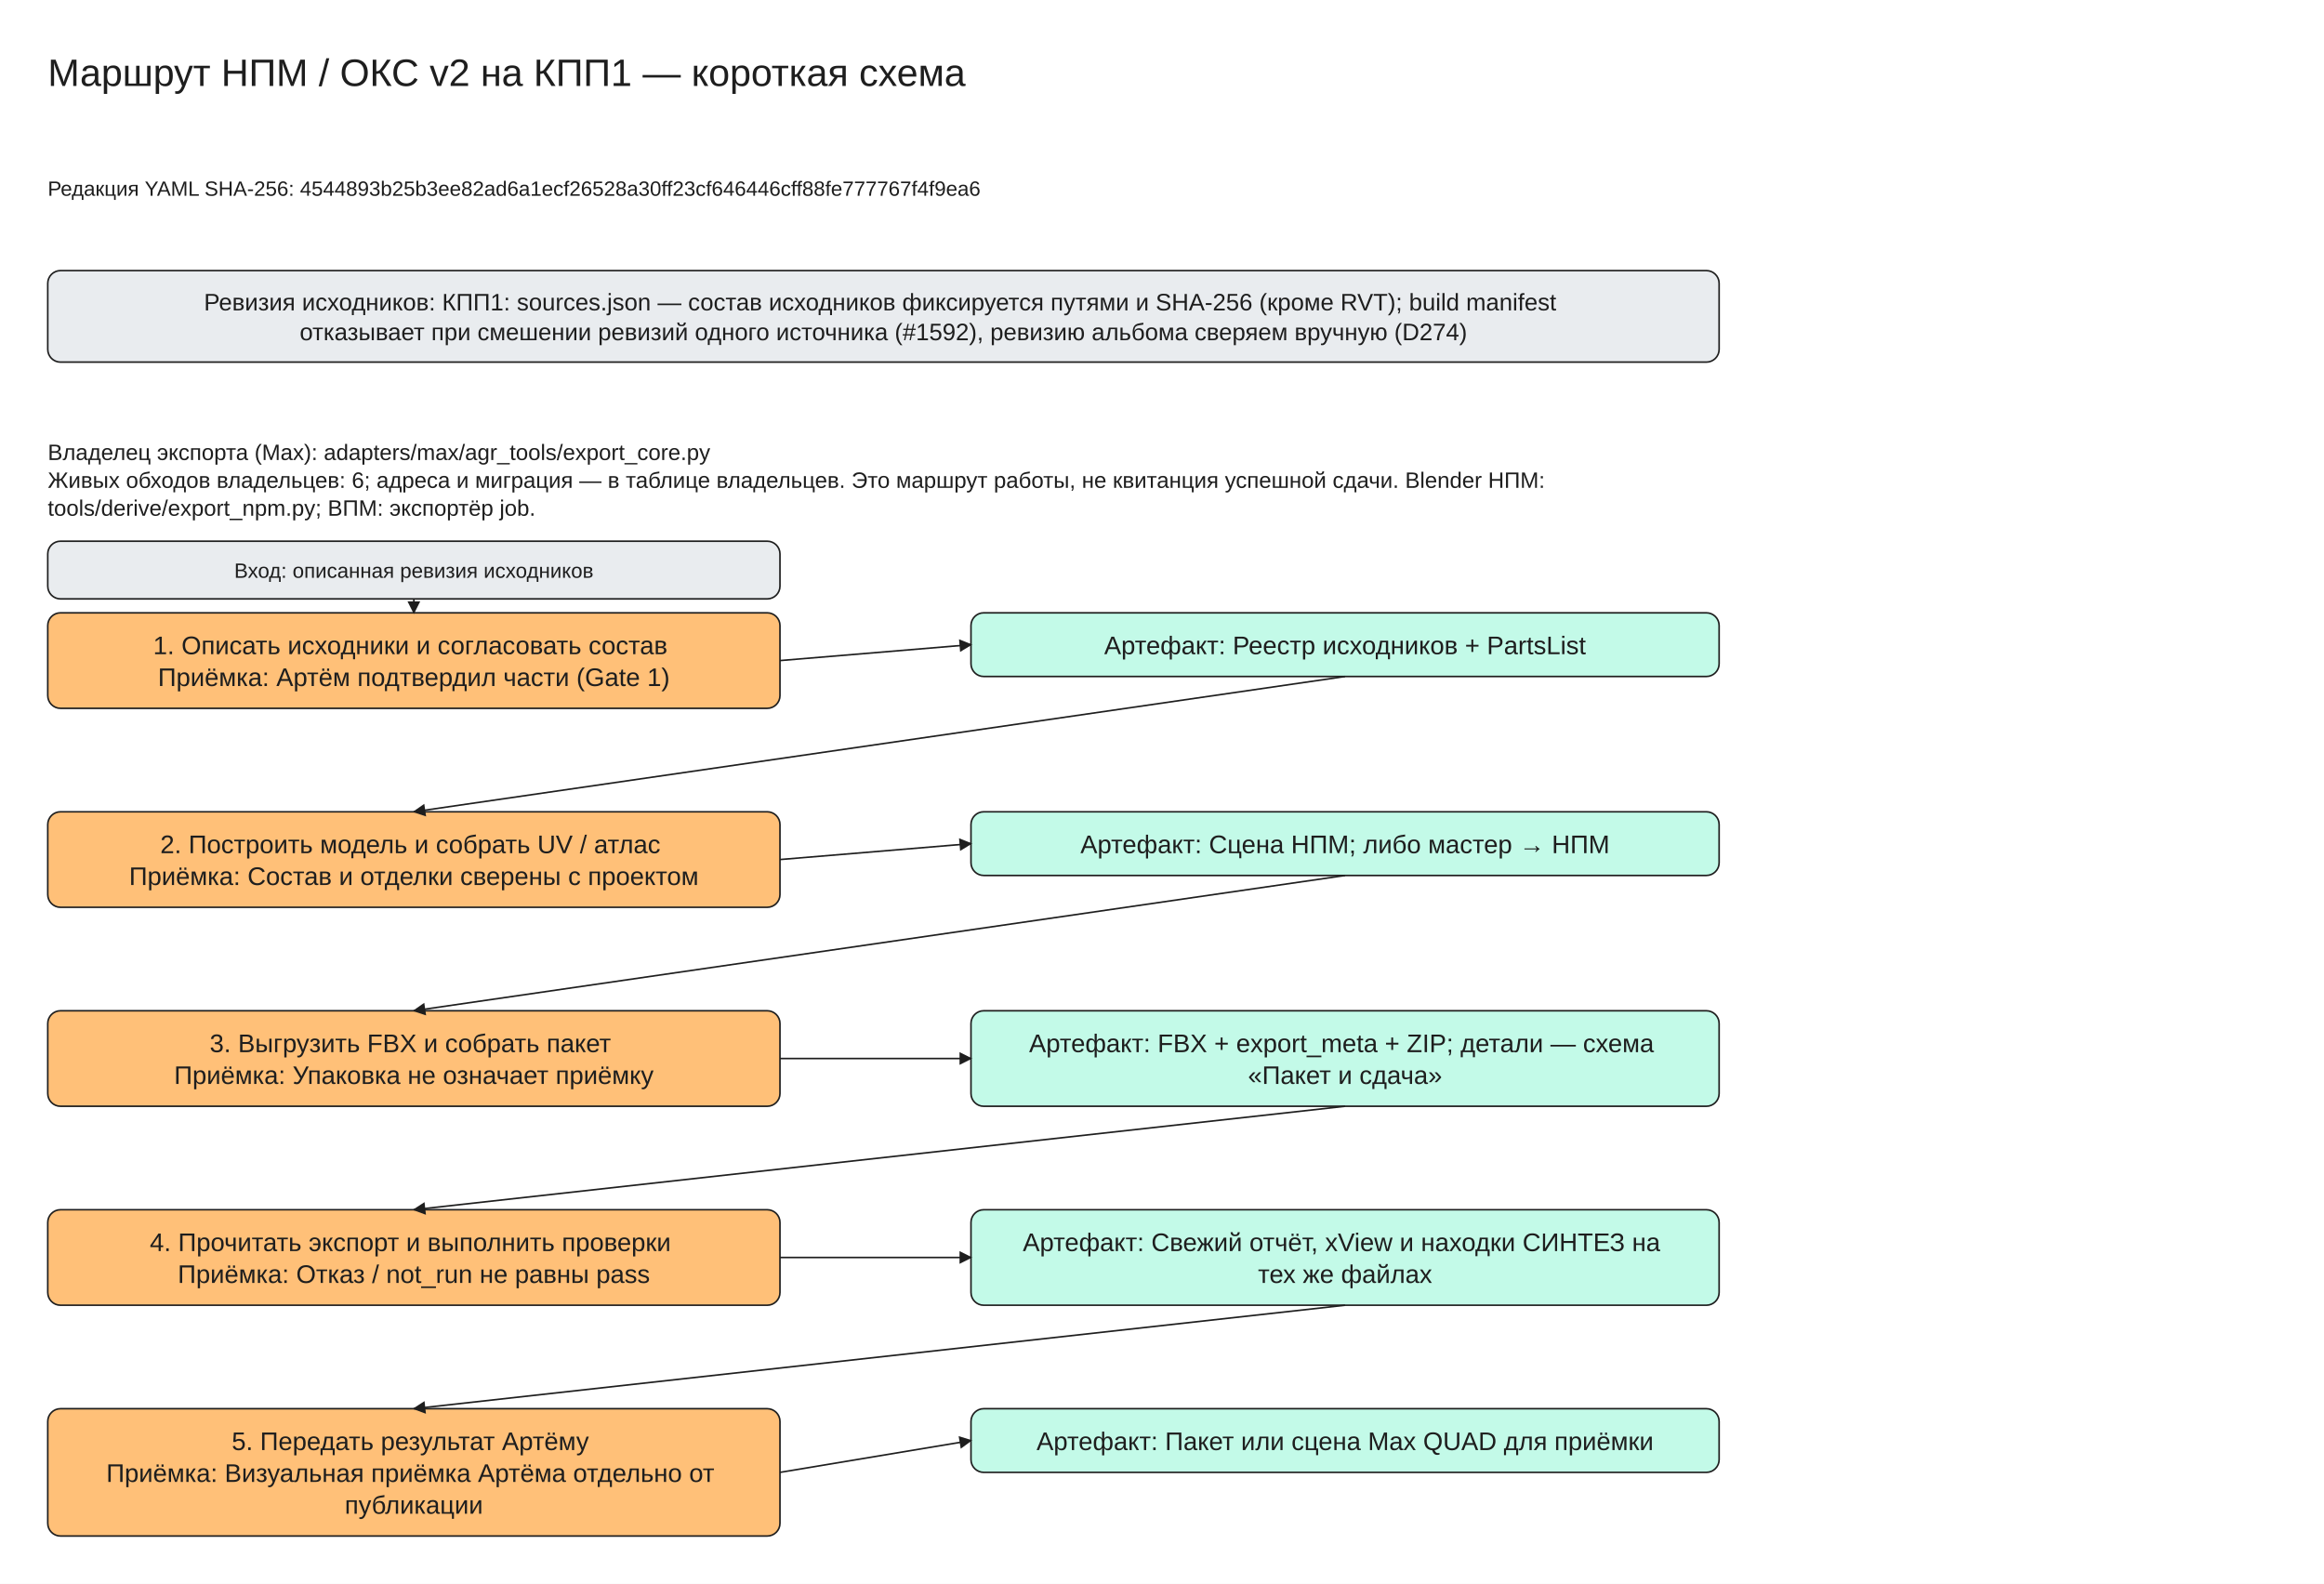
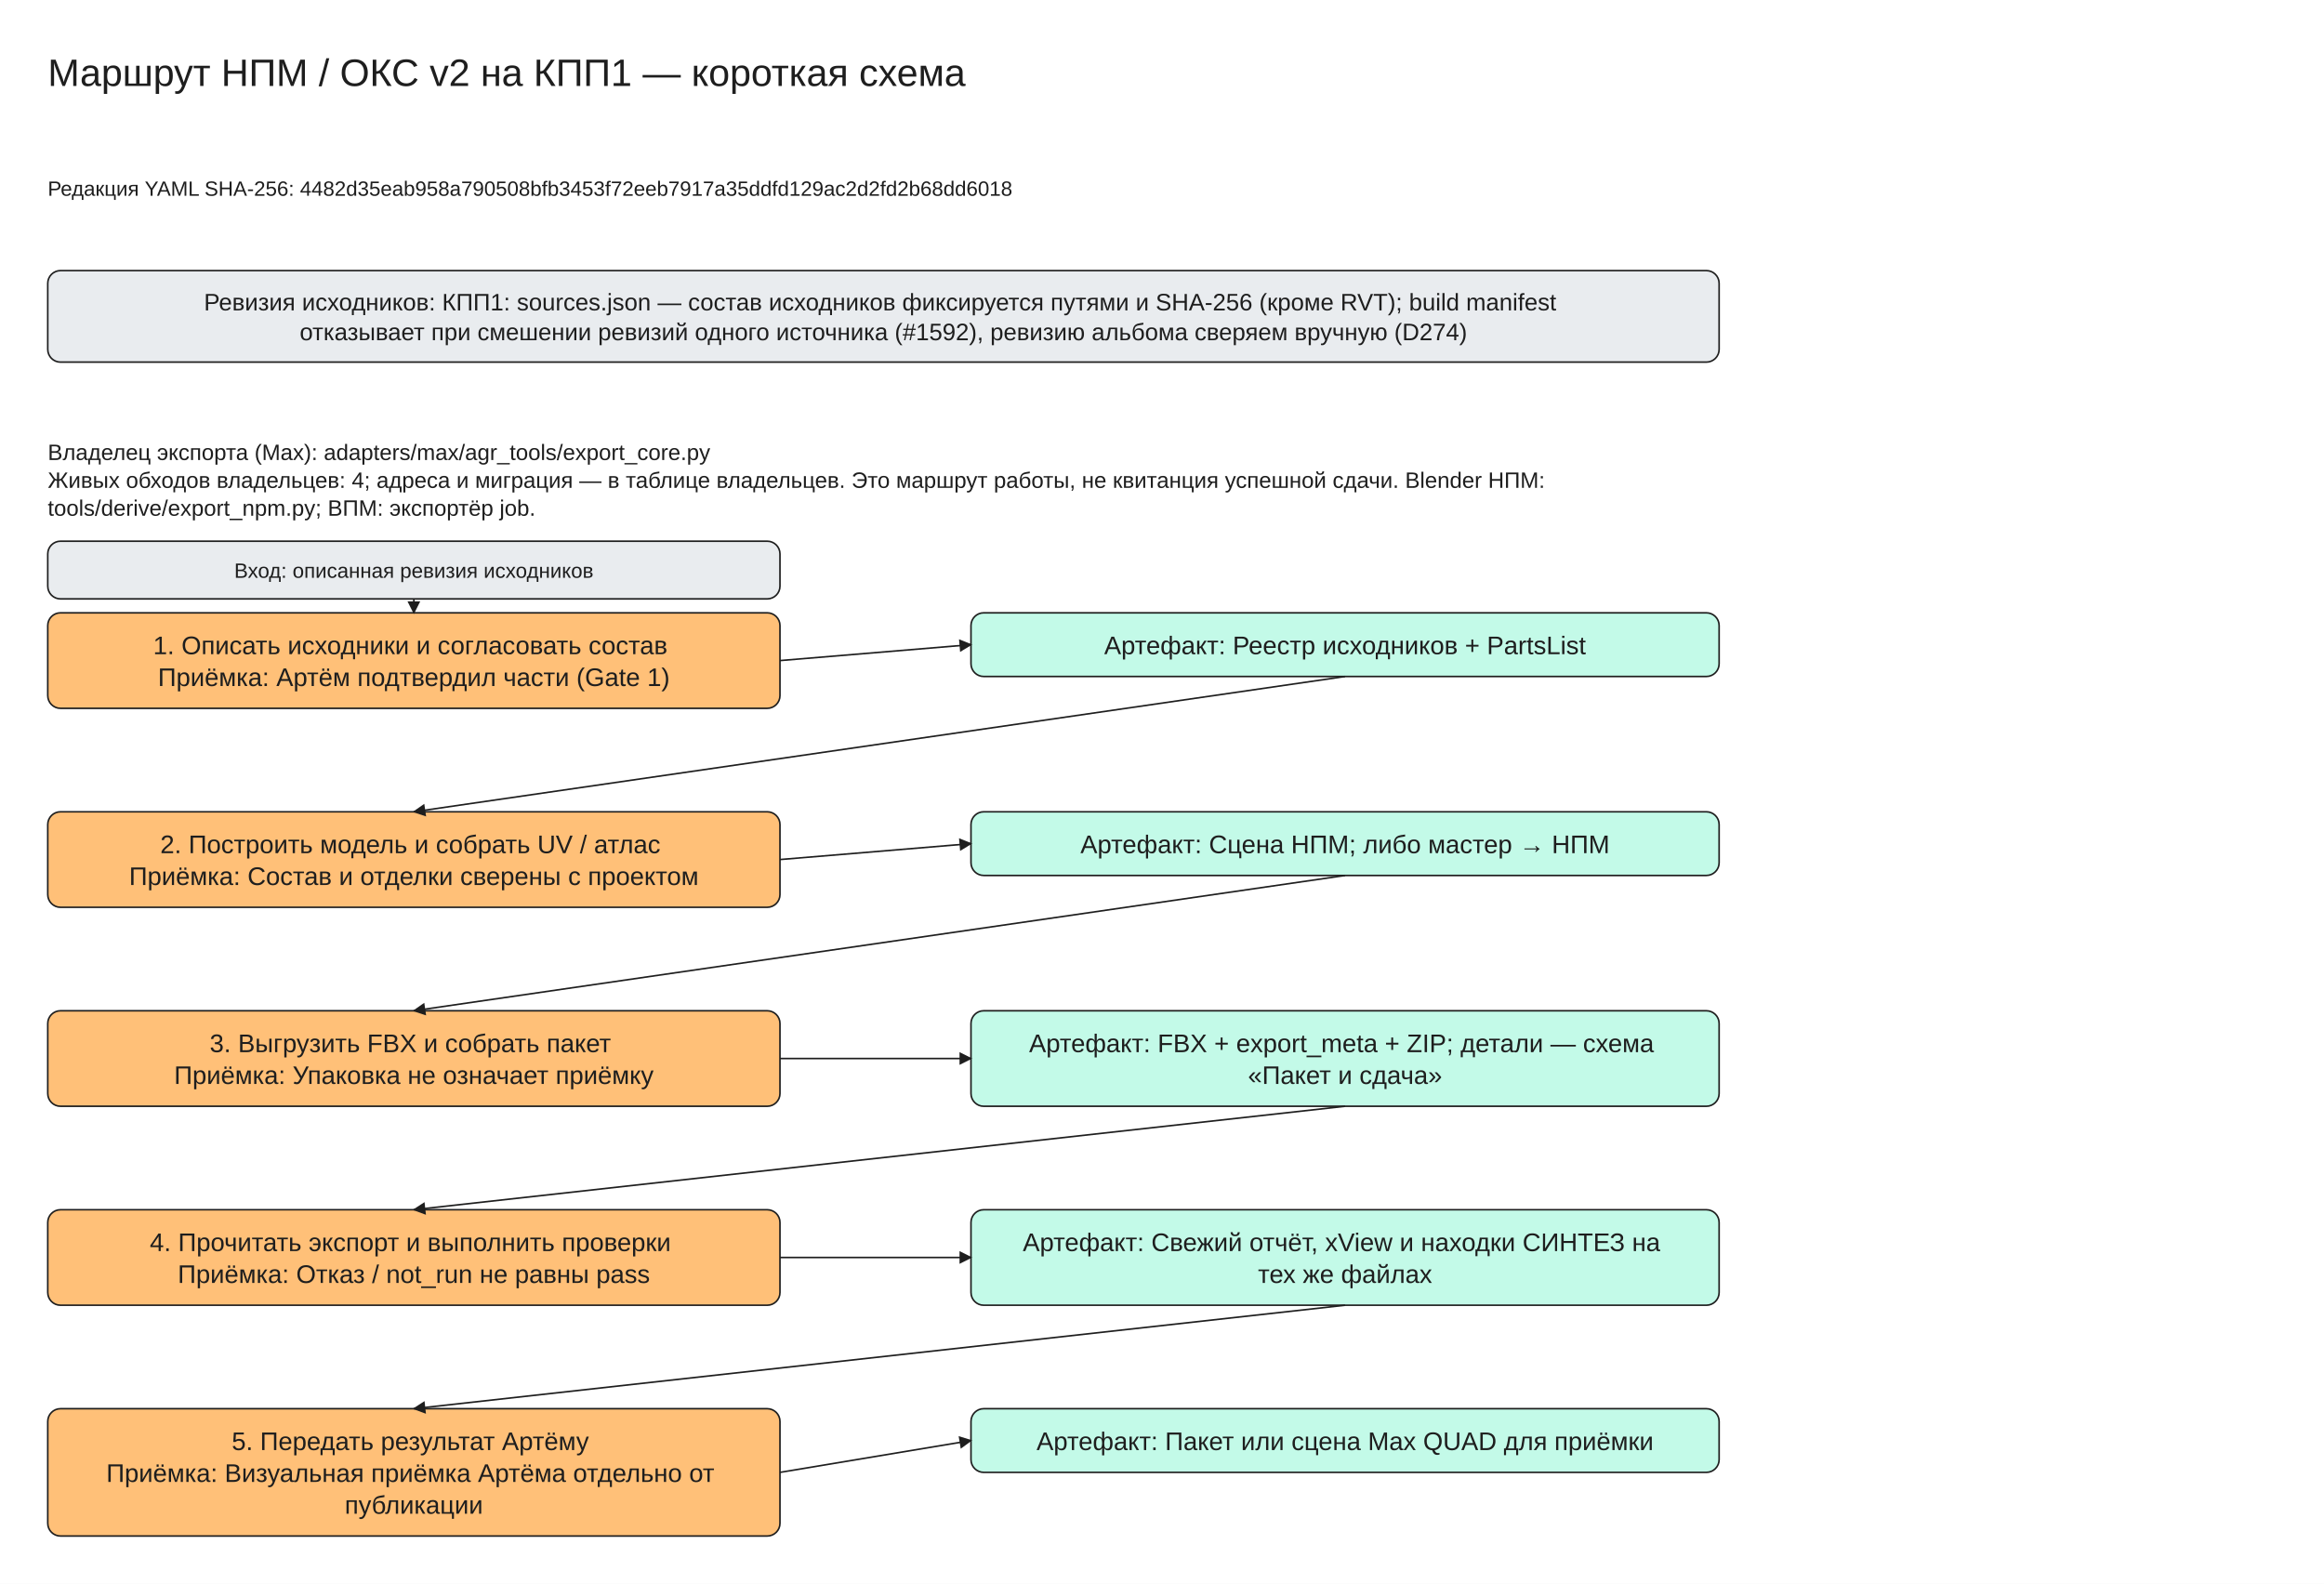
<svg xmlns="http://www.w3.org/2000/svg" viewBox="0 -30 1460 995" width="1460" height="995" font-family="Segoe UI, Arial, sans-serif">
  <defs>
    <marker id="arrow" viewBox="0 0 10 10" refX="9" refY="5" markerWidth="8" markerHeight="8" orient="auto-start-reverse">
      <path d="M0,0 L10,5 L0,10 z" fill="#1e1e1e" />
    </marker>
  </defs>
  <rect x="0" y="-30" width="1460" height="995" fill="#ffffff" />
  <rect x="30" y="140" width="1050" height="57.5" rx="8" fill="#e9ecef" stroke="#1e1e1e" />
  <rect x="30" y="355" width="460" height="60.0" rx="8" fill="#ffc078" stroke="#1e1e1e" />
  <rect x="610" y="355" width="470" height="40.0" rx="8" fill="#c3fae8" stroke="#1e1e1e" />
  <rect x="30" y="310" width="460" height="36.25" rx="8" fill="#e9ecef" stroke="#1e1e1e" />
  <line x1="260.0" y1="346.25" x2="260.0" y2="355.0" stroke="#1e1e1e" marker-end="url(#arrow)" />
  <line x1="490" y1="385.0" x2="610" y2="375.0" stroke="#1e1e1e" marker-end="url(#arrow)" />
  <rect x="30" y="480.0" width="460" height="60.0" rx="8" fill="#ffc078" stroke="#1e1e1e" />
  <rect x="610" y="480.0" width="470" height="40.0" rx="8" fill="#c3fae8" stroke="#1e1e1e" />
  <line x1="845.0" y1="395.0" x2="260.0" y2="480.0" stroke="#1e1e1e" marker-end="url(#arrow)" />
  <line x1="490" y1="510.0" x2="610" y2="500.0" stroke="#1e1e1e" marker-end="url(#arrow)" />
  <rect x="30" y="605.0" width="460" height="60.0" rx="8" fill="#ffc078" stroke="#1e1e1e" />
  <rect x="610" y="605.0" width="470" height="60.0" rx="8" fill="#c3fae8" stroke="#1e1e1e" />
  <line x1="845.0" y1="520.0" x2="260.0" y2="605.0" stroke="#1e1e1e" marker-end="url(#arrow)" />
  <line x1="490" y1="635.0" x2="610" y2="635.0" stroke="#1e1e1e" marker-end="url(#arrow)" />
  <rect x="30" y="730.0" width="460" height="60.0" rx="8" fill="#ffc078" stroke="#1e1e1e" />
  <rect x="610" y="730.0" width="470" height="60.0" rx="8" fill="#c3fae8" stroke="#1e1e1e" />
  <line x1="845.0" y1="665.0" x2="260.0" y2="730.0" stroke="#1e1e1e" marker-end="url(#arrow)" />
  <line x1="490" y1="760.0" x2="610" y2="760.0" stroke="#1e1e1e" marker-end="url(#arrow)" />
  <rect x="30" y="855.0" width="460" height="80.0" rx="8" fill="#ffc078" stroke="#1e1e1e" />
  <rect x="610" y="855.0" width="470" height="40.0" rx="8" fill="#c3fae8" stroke="#1e1e1e" />
  <line x1="845.0" y1="790.0" x2="260.0" y2="855.0" stroke="#1e1e1e" marker-end="url(#arrow)" />
  <line x1="490" y1="895.0" x2="610" y2="875.0" stroke="#1e1e1e" marker-end="url(#arrow)" />
  <text x="30" y="0" font-size="24" text-anchor="start" fill="#1e1e1e">
    <tspan x="30" dy="24">Маршрут НПМ / ОКС v2 на КПП1 — короткая схема</tspan>
  </text>
  <text x="30" y="80" font-size="13" text-anchor="start" fill="#1e1e1e">
-     <tspan x="30" dy="13">Редакция YAML SHA-256: 4544893b25b3ee82ad6a1ecf26528a30ff23cf646446cff88fe777767f4f9ea6</tspan>
+     <tspan x="30" dy="13">Редакция YAML SHA-256: 4482d35eab958a790508bfb3453f72eeb7917a35ddfd129ac2d2fd2b68dd6018</tspan>
  </text>
  <text x="555.0" y="150.0" font-size="15" text-anchor="middle" fill="#1e1e1e">
    <tspan x="555.0" dy="15">Ревизия исходников: КПП1: sources.json — состав исходников фиксируется путями и SHA-256 (кроме RVT); build manifest</tspan>
    <tspan x="555.0" dy="18.75">отказывает при смешении ревизий одного источника (#1592), ревизию альбома сверяем вручную (D274)</tspan>
  </text>
  <text x="30" y="245" font-size="14" text-anchor="start" fill="#1e1e1e">
    <tspan x="30" dy="14">Владелец экспорта (Max): adapters/max/agr_tools/export_core.py</tspan>
-     <tspan x="30" dy="17.5">Живых обходов владельцев: 6; адреса и миграция — в таблице владельцев. Это маршрут работы, не квитанция успешной сдачи. Blender НПМ:</tspan>
+     <tspan x="30" dy="17.5">Живых обходов владельцев: 4; адреса и миграция — в таблице владельцев. Это маршрут работы, не квитанция успешной сдачи. Blender НПМ:</tspan>
    <tspan x="30" dy="17.5">tools/derive/export_npm.py; ВПМ: экспортёр job.</tspan>
  </text>
  <text x="260.0" y="365.0" font-size="16" text-anchor="middle" fill="#1e1e1e">
    <tspan x="260.0" dy="16">1. Описать исходники и согласовать состав</tspan>
    <tspan x="260.0" dy="20.0">Приёмка: Артём подтвердил части (Gate 1)</tspan>
  </text>
  <text x="845.0" y="365.0" font-size="16" text-anchor="middle" fill="#1e1e1e">
    <tspan x="845.0" dy="16">Артефакт: Реестр исходников + PartsList</tspan>
  </text>
  <text x="260.0" y="320.0" font-size="13" text-anchor="middle" fill="#1e1e1e">
    <tspan x="260.0" dy="13">Вход: описанная ревизия исходников</tspan>
  </text>
  <text x="260.0" y="490.0" font-size="16" text-anchor="middle" fill="#1e1e1e">
    <tspan x="260.0" dy="16">2. Построить модель и собрать UV / атлас</tspan>
    <tspan x="260.0" dy="20.0">Приёмка: Состав и отделки сверены с проектом</tspan>
  </text>
  <text x="845.0" y="490.0" font-size="16" text-anchor="middle" fill="#1e1e1e">
    <tspan x="845.0" dy="16">Артефакт: Сцена НПМ; либо мастер → НПМ</tspan>
  </text>
  <text x="260.0" y="615.0" font-size="16" text-anchor="middle" fill="#1e1e1e">
    <tspan x="260.0" dy="16">3. Выгрузить FBX и собрать пакет</tspan>
    <tspan x="260.0" dy="20.0">Приёмка: Упаковка не означает приёмку</tspan>
  </text>
  <text x="845.0" y="615.0" font-size="16" text-anchor="middle" fill="#1e1e1e">
    <tspan x="845.0" dy="16">Артефакт: FBX + export_meta + ZIP; детали — схема</tspan>
    <tspan x="845.0" dy="20.0">«Пакет и сдача»</tspan>
  </text>
  <text x="260.0" y="740.0" font-size="16" text-anchor="middle" fill="#1e1e1e">
    <tspan x="260.0" dy="16">4. Прочитать экспорт и выполнить проверки</tspan>
    <tspan x="260.0" dy="20.0">Приёмка: Отказ / not_run не равны pass</tspan>
  </text>
  <text x="845.0" y="740.0" font-size="16" text-anchor="middle" fill="#1e1e1e">
    <tspan x="845.0" dy="16">Артефакт: Свежий отчёт, xView и находки СИНТЕЗ на</tspan>
    <tspan x="845.0" dy="20.0">тех же файлах</tspan>
  </text>
  <text x="260.0" y="865.0" font-size="16" text-anchor="middle" fill="#1e1e1e">
    <tspan x="260.0" dy="16">5. Передать результат Артёму</tspan>
    <tspan x="260.0" dy="20.0">Приёмка: Визуальная приёмка Артёма отдельно от</tspan>
    <tspan x="260.0" dy="20.0">публикации</tspan>
  </text>
  <text x="845.0" y="865.0" font-size="16" text-anchor="middle" fill="#1e1e1e">
    <tspan x="845.0" dy="16">Артефакт: Пакет или сцена Max QUAD для приёмки</tspan>
  </text>
</svg>
